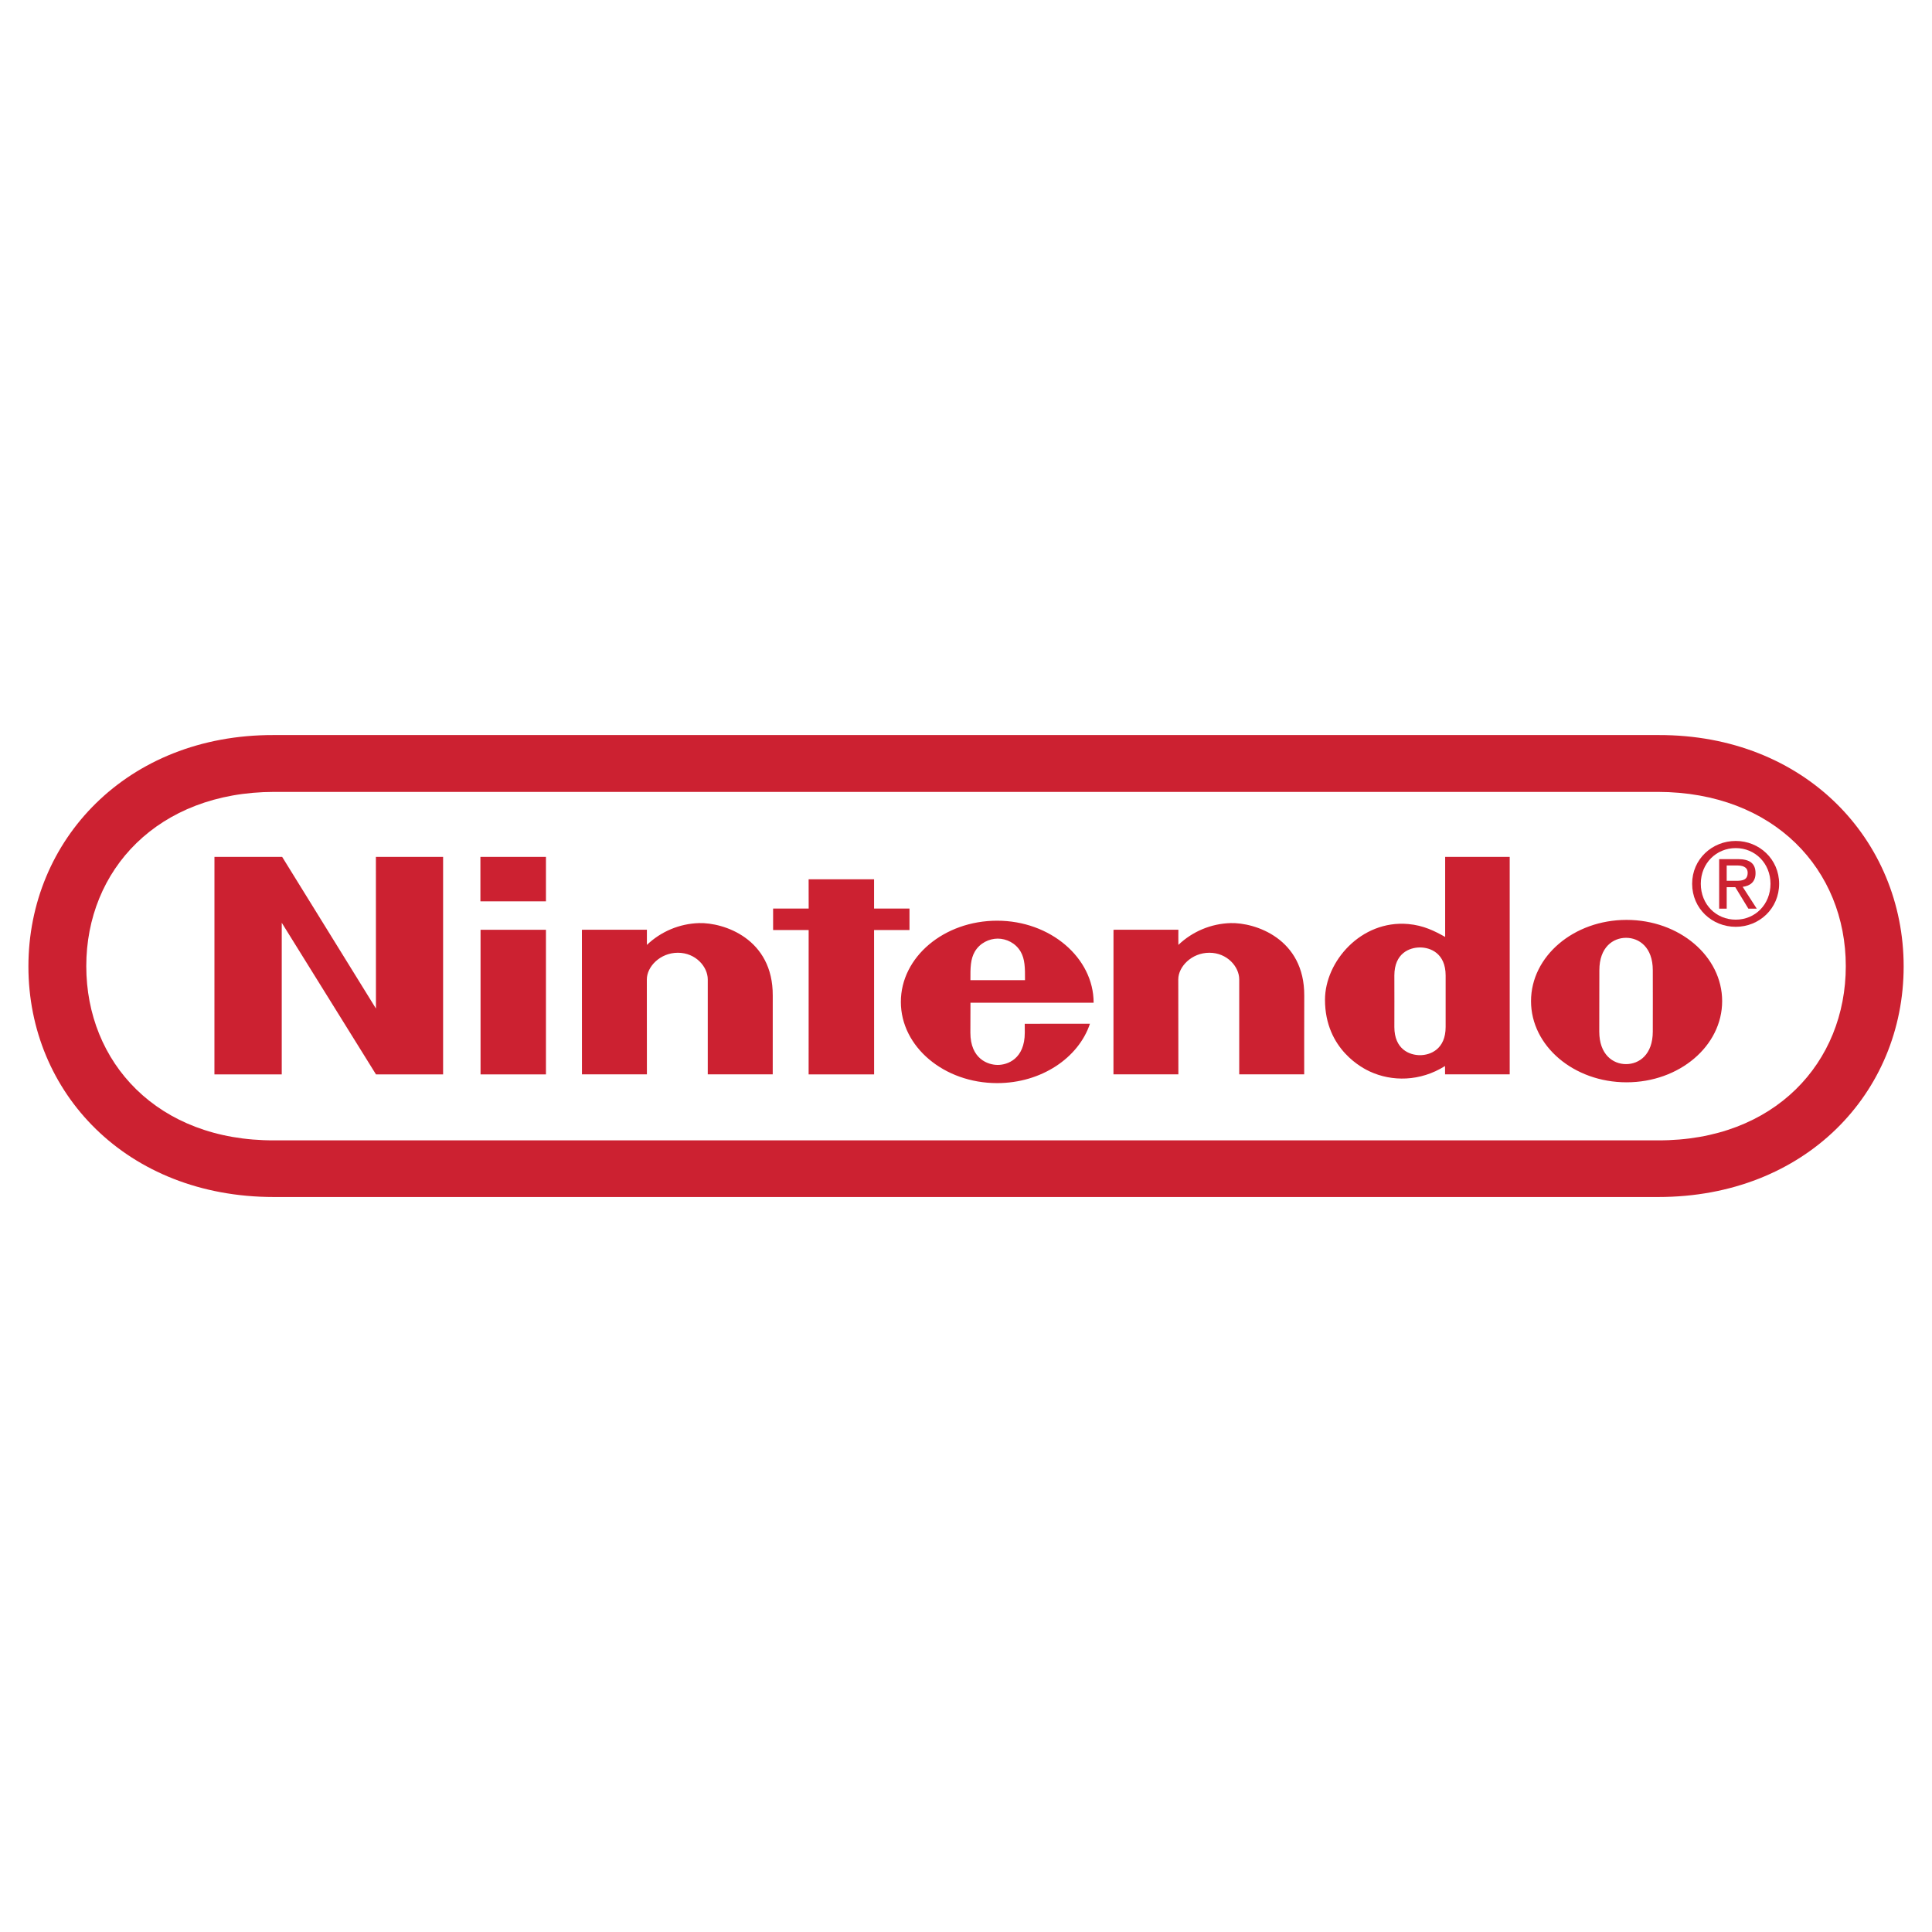
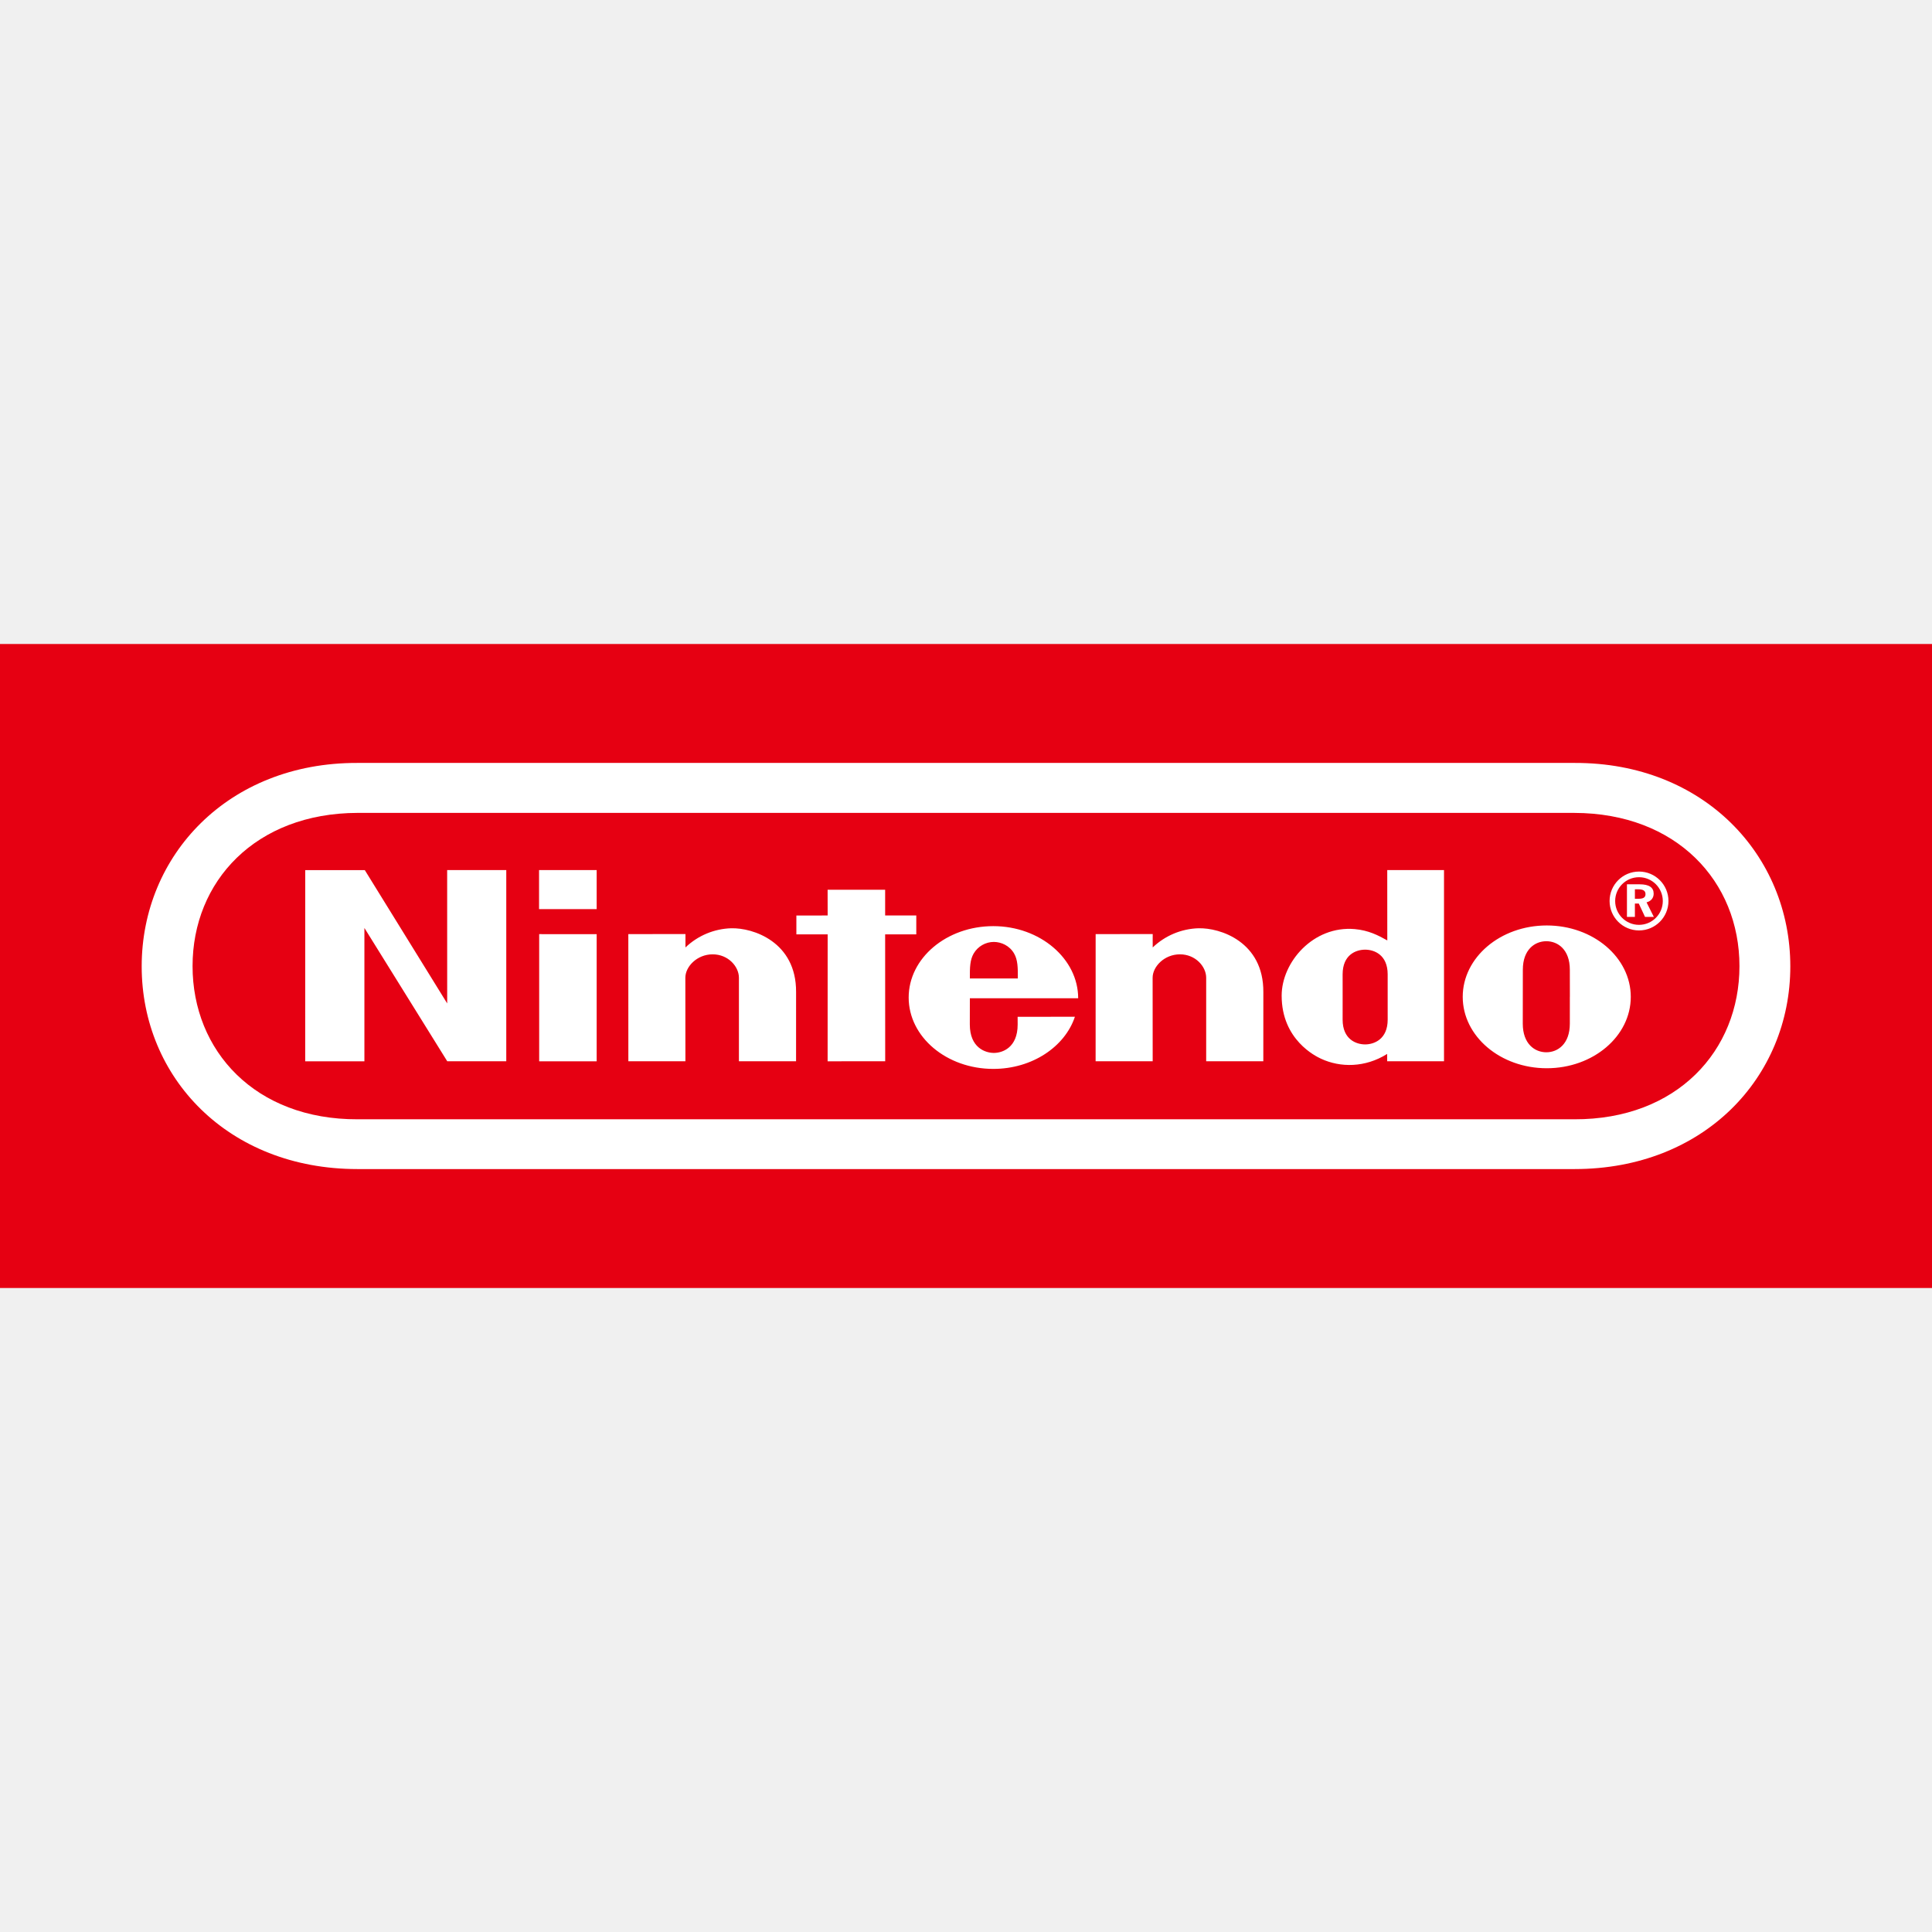
- <svg xmlns="http://www.w3.org/2000/svg" width="100" height="100" viewBox="0 0 7.71 7.71" version="1.1" id="svg5">
-   <defs id="defs5" />
-   <g fill-rule="evenodd" clip-rule="evenodd" id="g5" transform="scale(0.04)">
-     <path fill="#ffffff" d="M 0,0 H 192.756 V 192.756 H 0 Z" id="path1" />
-     <path d="M 27.305,119.422 C 12.636,119.418 2.835,109.024 2.835,96.42 c 0,-12.605 9.826,-23.119 24.449,-23.086 h 138.189 c 14.623,-0.033 24.449,10.481 24.449,23.086 0,12.604 -9.803,22.998 -24.473,23.002 z" fill="#cc2131" id="path2" />
-     <path d="m 27.351,79.005 c -11.613,0.02 -18.743,7.783 -18.743,17.384 0,9.6 7.084,17.424 18.743,17.381 h 138.052 c 11.658,0.043 18.746,-7.781 18.746,-17.381 0,-9.601 -7.131,-17.363 -18.746,-17.384 z" fill="#ffffff" id="path3" />
-     <path fill="#cc2131" d="m 21.396,85.491 h 6.756 l 9.355,15.128 -0.005,-15.128 h 6.705 v 21.698 H 37.511 L 28.109,92.06 v 15.129 h -6.716 z m 59.278,2.234 h 6.53 v 2.919 h 3.533 v 2.143 h -3.533 l 0.004,14.402 h -6.534 l 0.003,-14.402 h -3.546 v -2.141 h 3.548 z m -32.731,5.036 h 6.525 v 14.428 h -6.525 z m -0.014,-7.274 h 6.539 v 4.436 h -6.539 z m 116.969,14.372 c 0,0 -0.004,2.178 -0.004,3.055 0,2.299 -1.357,3.25 -2.668,3.25 -1.305,0 -2.672,-0.951 -2.672,-3.25 0,-0.877 0.004,-3.109 0.004,-3.109 0,0 0.006,-2.133 0.006,-3.01 0,-2.29 1.361,-3.232 2.662,-3.232 1.301,0 2.668,0.942 2.668,3.232 0,0.877 0,2.492 0.004,3.074 z m -2.621,-8.084 c -5.264,0 -9.531,3.628 -9.531,8.104 0,4.473 4.268,8.1 9.531,8.1 5.27,0 9.537,-3.627 9.537,-8.1 0,-4.476 -4.267,-8.104 -9.537,-8.104 z M 144.18,85.491 h 6.439 v 21.694 h -6.449 l -0.004,-0.83 c -2.494,1.566 -5.316,1.562 -7.512,0.541 -0.588,-0.275 -4.463,-2.135 -4.463,-7.152 0,-3.812 3.596,-7.969 8.295,-7.557 1.549,0.138 2.648,0.702 3.693,1.287 z m 0.047,14.411 v -2.578 c 0,-2.232 -1.539,-2.8 -2.555,-2.8 -1.041,0 -2.561,0.568 -2.561,2.8 0,0.736 0.004,2.572 0.004,2.572 0,0 -0.004,1.795 -0.004,2.564 0,2.23 1.52,2.812 2.561,2.812 1.016,0 2.555,-0.582 2.555,-2.812 z M 69.741,92.094 c 2.438,-0.067 7.39,1.53 7.354,7.244 -0.007,1.012 -0.002,7.848 -0.002,7.848 h -6.482 v -9.475 c 0,-1.259 -1.203,-2.658 -2.979,-2.658 -1.779,0 -3.099,1.399 -3.099,2.658 l 0.007,9.475 h -6.479 l -0.005,-14.427 6.483,-0.005 c 0,0 -0.007,1.162 0,1.516 a 7.872,7.872 0 0 1 5.202,-2.176 z m 53.027,0 c 2.434,-0.067 7.385,1.53 7.354,7.244 -0.01,1.012 -0.006,7.848 -0.006,7.848 h -6.482 v -9.475 c 0,-1.259 -1.201,-2.658 -2.979,-2.658 -1.778,0 -3.102,1.399 -3.102,2.658 l 0.01,9.475 h -6.477 l 0.004,-14.427 6.473,-0.005 c 0,0 -0.01,1.162 0,1.516 a 7.869,7.869 0 0 1 5.205,-2.176 z m -25.952,5.695 c -0.012,-1.262 0.014,-2.106 0.428,-2.832 0.514,-0.888 1.451,-1.311 2.299,-1.315 h -0.004 c 0.854,0.004 1.785,0.427 2.295,1.315 0.414,0.725 0.438,1.57 0.428,2.832 z m 5.418,4.352 c 0,0 0.006,0.064 0.006,0.877 0,2.639 -1.736,3.227 -2.697,3.227 -0.965,0 -2.732,-0.588 -2.732,-3.227 0,-0.793 0.01,-2.98 0.01,-2.98 0,0 12.287,0.004 12.287,0 0,-4.476 -4.318,-8.183 -9.625,-8.183 -5.304,0 -9.607,3.628 -9.607,8.099 0,4.477 4.303,8.105 9.607,8.105 4.402,0 8.119,-2.514 9.258,-5.924 z m 70.034,-11.487 h -0.752 v -4.941 h 1.885 c 1.164,0 1.744,0.431 1.744,1.404 0,0.883 -0.555,1.268 -1.283,1.361 l 1.404,2.176 h -0.836 l -1.305,-2.143 h -0.857 z m 0.894,-2.778 c 0.635,0 1.197,-0.044 1.197,-0.804 0,-0.611 -0.555,-0.726 -1.072,-0.726 h -1.02 v 1.53 z" id="path4" />
-     <path d="m 168.82,88.17 c 0,-2.458 1.996,-4.271 4.352,-4.271 2.336,0 4.326,1.814 4.326,4.271 0,2.483 -1.99,4.295 -4.326,4.295 -2.356,0 -4.352,-1.811 -4.352,-4.295 z m 4.352,3.581 c 1.939,0 3.465,-1.518 3.465,-3.581 0,-2.026 -1.525,-3.558 -3.465,-3.558 -1.959,0 -3.488,1.532 -3.488,3.558 0,2.064 1.529,3.581 3.488,3.581 z" fill="#cc2131" id="path5" />
+ <svg xmlns="http://www.w3.org/2000/svg" width="100" height="100" viewBox="0 0 100 100" version="1.1" id="svg1" xml:space="preserve">
+   <defs id="defs1" />
+   <g id="layer1">
+     <g id="g1" transform="matrix(0.8330001,0,0,0.8330001,33.34,33.33333)">
+       <path fill="#e60012" d="M -40.024,0 H 80.024 V 40.016 H -40.024 Z" style="stroke-width:0.2" id="path1" />
+       <path fill="#ffffff" d="M -17.822,32.626 C -25.854,32.624 -31.22,26.932 -31.22,20.03 c 0,-6.9 5.378,-12.658 13.386,-12.64 h 75.668 c 8.007,-0.018 13.386,5.74 13.386,12.64 0,6.902 -5.366,12.594 -13.398,12.596 z m 0.025,-22.132 c -6.359,0.012 -10.262,4.262 -10.262,9.52 0,5.257 3.879,9.542 10.262,9.519 h 75.594 c 6.383,0.022 10.263,-4.262 10.263,-9.519 0,-5.256 -3.903,-9.506 -10.261,-9.519 z m 79.66,4.438 q 0.867,10e-4 0.866,0.583 c 0,0.267 -0.166,0.468 -0.442,0.538 l 0.453,0.904 h -0.549 l -0.387,-0.83 h -0.241 v 0.83 H 61.069 V 14.932 Z M 61.819,14.14 a 1.829,1.829 0 1 0 10e-4,3.658 1.829,1.829 0 0 0 -10e-4,-3.658 m 1.478,1.83 a 1.48,1.48 0 1 1 -1.478,-1.479 1.48,1.48 0 0 1 1.478,1.479 m -1.734,-0.14 h 0.24 c 0.282,0 0.419,-0.085 0.419,-0.286 0,-0.211 -0.146,-0.302 -0.443,-0.302 H 61.563 Z M 20.24,20.783 c -0.006,-0.693 0.009,-1.156 0.236,-1.55 a 1.46,1.46 0 0 1 1.257,-0.721 h -0.001 c 0.465,0.003 0.978,0.234 1.257,0.72 0.227,0.397 0.237,0.86 0.231,1.552 z m 2.968,2.381 c 0,0 0.002,0.036 0.002,0.48 0,1.444 -0.95,1.765 -1.478,1.765 -0.528,0 -1.495,-0.321 -1.495,-1.766 l 0.003,-1.63 c 0,0 6.73,0.002 6.73,-0.002 0,-2.45 -2.366,-4.48 -5.272,-4.48 -2.906,0 -5.26,1.986 -5.26,4.436 0,2.45 2.354,4.435 5.26,4.435 2.41,0 4.447,-1.375 5.069,-3.24 z m 11.24,-5.5 c 1.337,-0.039 4.047,0.836 4.028,3.963 -0.003,0.555 -0.002,4.3 -0.002,4.3 h -3.55 v -5.19 c 0,-0.688 -0.657,-1.454 -1.631,-1.454 -0.973,0 -1.697,0.766 -1.697,1.454 l 0.004,5.189 h -3.546 l 0.002,-7.9 3.546,-0.003 c 0,0 -0.005,0.636 0,0.832 a 4.3,4.3 0 0 1 2.847,-1.192 z m -29.033,0 c 1.336,-0.039 4.046,0.836 4.027,3.963 -0.003,0.555 -10e-4,4.3 -10e-4,4.3 H 5.89 v -5.19 c 0,-0.688 -0.658,-1.454 -1.632,-1.454 -0.974,0 -1.697,0.766 -1.697,1.454 l 0.004,5.189 H -0.98 l -0.002,-7.9 3.55,-0.003 c 0,0 -0.004,0.636 0,0.832 a 4.3,4.3 0 0 1 2.847,-1.192 z m 40.76,-3.616 h 3.527 v 11.88 H 46.17 l -0.001,-0.456 c -1.367,0.858 -2.91,0.857 -4.112,0.296 -0.322,-0.15 -2.443,-1.167 -2.443,-3.916 0,-2.086 1.967,-4.363 4.543,-4.137 0.847,0.075 1.45,0.383 2.021,0.704 -0.003,-1.828 -0.003,-4.37 -0.003,-4.37 m 0.026,7.89 v -1.412 c 0,-1.222 -0.843,-1.534 -1.398,-1.534 -0.569,0 -1.401,0.312 -1.401,1.534 l 10e-4,1.408 -10e-4,1.405 c 0,1.22 0.832,1.54 1.4,1.54 0.556,0 1.4,-0.32 1.4,-1.54 z m 11.32,-0.023 -10e-4,1.673 c 0,1.26 -0.744,1.78 -1.46,1.78 -0.717,0 -1.464,-0.52 -1.464,-1.78 l 0.002,-1.703 0.002,-1.648 c 0,-1.254 0.749,-1.77 1.46,-1.77 0.713,0 1.46,0.516 1.46,1.77 0,0.48 -0.002,1.365 0.003,1.682 z m -1.435,-4.427 c -2.884,0 -5.221,1.986 -5.221,4.436 0,2.45 2.338,4.436 5.221,4.436 2.883,0 5.221,-1.986 5.221,-4.436 0,-2.45 -2.337,-4.436 -5.221,-4.436 M -6.529,16.474 v -2.428 h 3.58 v 2.428 z m 0.008,9.455 v -7.901 l 3.572,0.001 v 7.9 z m 17.923,0 0.002,-7.885 H 9.46 V 16.87 l 1.944,-0.001 -0.003,-1.6 h 3.575 v 1.599 h 1.935 v 1.175 h -1.935 l 0.003,7.885 z m -32.462,0 0.002,-11.88 h 3.701 l 5.12,8.284 -0.002,-8.285 h 3.673 v 11.88 h -3.667 l -5.148,-8.284 v 8.285 z" style="stroke-width:0.2" id="path2" />
+     </g>
  </g>
</svg>
